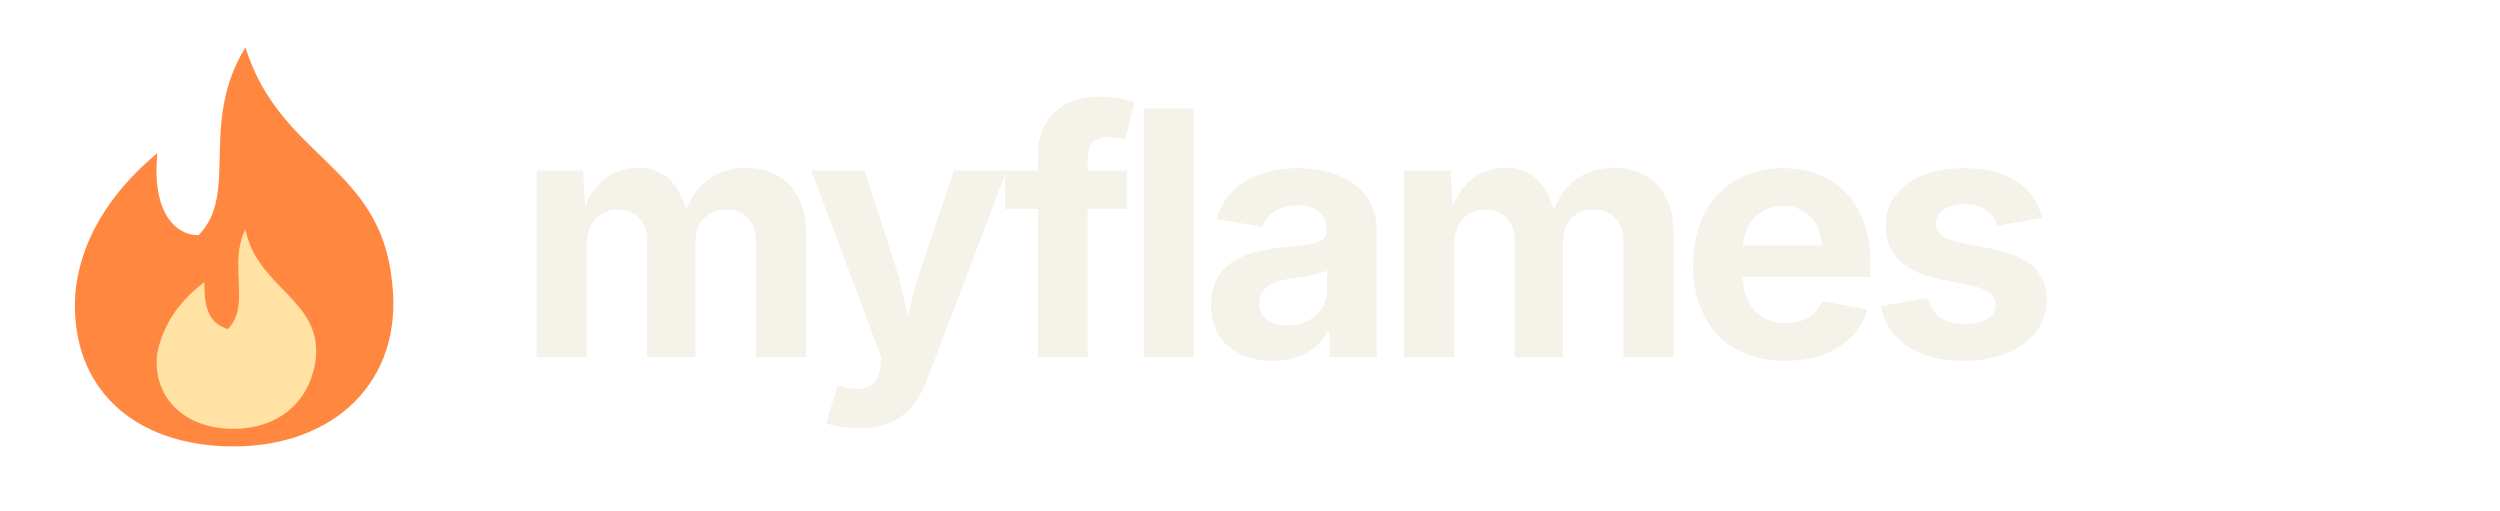
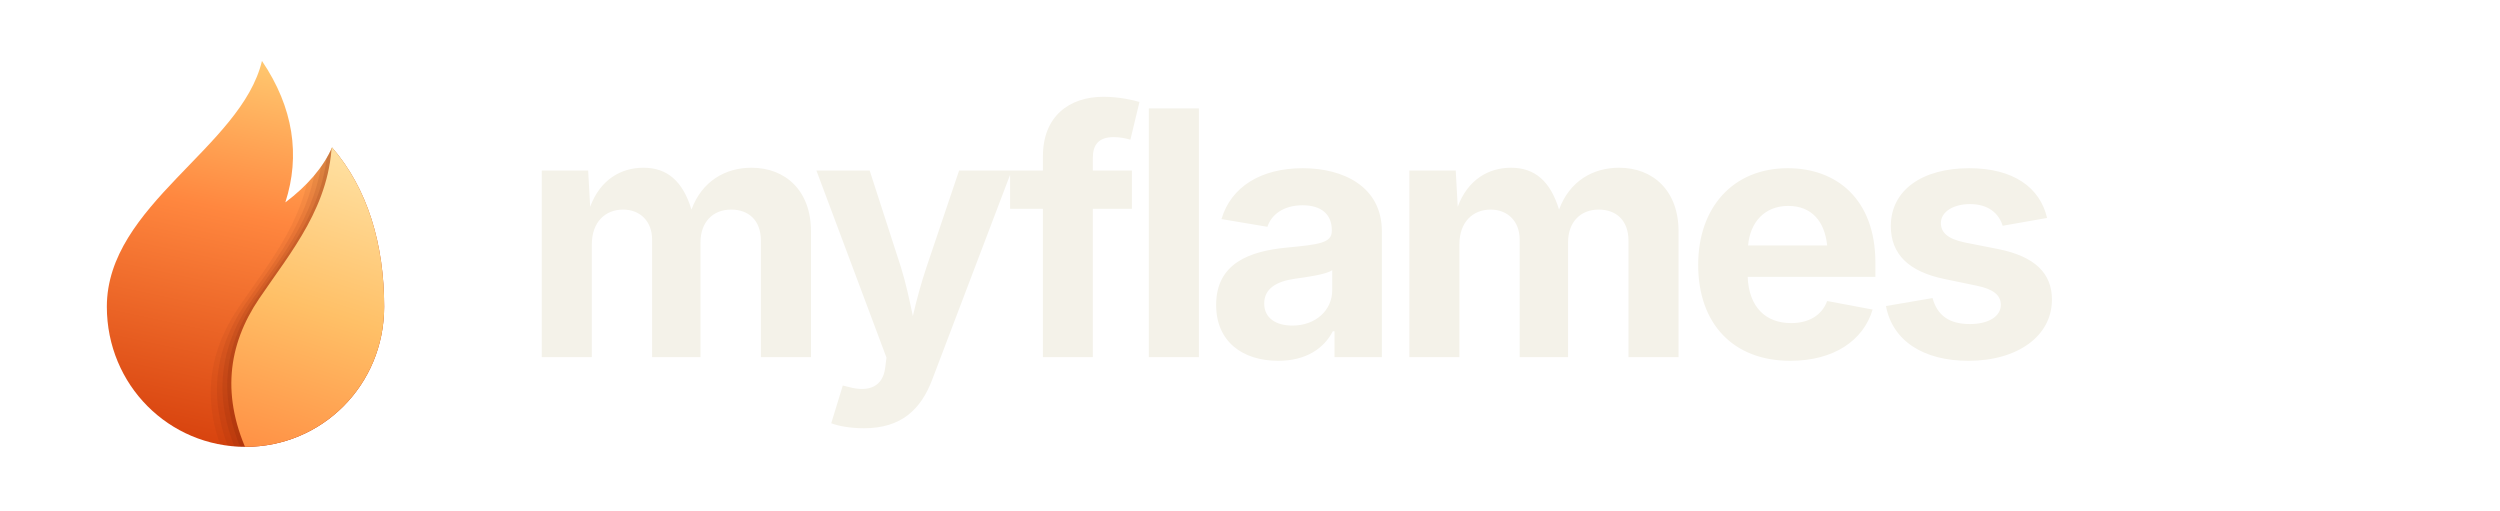
- <svg xmlns="http://www.w3.org/2000/svg" width="490" height="100" viewBox="0 0 490 100">
-   <g transform="translate(9 7) scale(1.15)">
-     <path d="M34 2C40 21 57 22 59 42C61 59 49 70 32 70C15 70 4 60 5 44C6 33 13 25 19 20C18 30 22 34 26 34C33 27 26 15 34 2Z" fill="#FF873F" />
-     <path d="M34 33C36 43 47 45 46 55C45 63 39 67 32 67C23 67 18 61 19 54C20 49 23 45 27 42C27 47 28 49 31 50C35 46 31 39 34 33Z" fill="#FFE2A4" />
+ <svg xmlns="http://www.w3.org/2000/svg" width="490" height="100" viewBox="0 0 490 100" fill="none">
+   <defs>
+     <clipPath id="mf_c3_d_clip">
+       <path d="M 34.78 3.4 C 40.12 11.29 41.28 19.41 38.73 27.3 C 42.44 24.52 45.22 21.27 46.62 18.02 C 52.65 24.98 55.43 34.38 55.43 44.93 C 55.43 58.16 44.93 68.6 32 68.6 C 19.07 68.6 8.57 58.16 8.57 44.93 C 8.57 27.76 31.3 18.02 34.78 3.4 Z" />
+     </clipPath>
+     <linearGradient id="mf_c3_d_back" x1="33.16" y1="3.64" x2="19.24" y2="68.6" gradientUnits="userSpaceOnUse">
+       <stop offset="0%" stop-color="#FFC66E" />
+       <stop offset="38%" stop-color="#FF873F" />
+       <stop offset="100%" stop-color="#D6400C" />
+     </linearGradient>
+     <linearGradient id="mf_c3_d_front" x1="48.24" y1="17.56" x2="32" y2="68.6" gradientUnits="userSpaceOnUse">
+       <stop offset="0%" stop-color="#FFE2A4" />
+       <stop offset="52%" stop-color="#FFC067" />
+       <stop offset="100%" stop-color="#FF9145" />
+     </linearGradient>
+   </defs>
+   <g transform="translate(11 8) scale(1.16)">
+     <g clip-path="url(#mf_c3_d_clip)">
+       <rect x="6" y="1" width="52" height="70" fill="url(#mf_c3_d_back)" />
+       <path d="M 43.14 17.9 C 43.02 29.27 36.18 37.16 30.84 45.05 C 25.5 52.94 24.34 61.75 29.22 71.84 L 59.84 70.34 L 59.84 16.4 Z" fill="#5E1800" fill-opacity="0.06" />
+       <path d="M 44.18 17.44 C 44.06 28.81 37.22 36.7 31.88 44.58 C 26.55 52.47 25.39 61.29 30.26 71.38 L 59.84 70.34 L 59.84 16.4 Z" fill="#5E1800" fill-opacity="0.08" />
+       <path d="M 45.11 17.03 C 44.99 28.4 38.15 36.29 32.81 44.18 C 27.48 52.07 26.32 60.88 31.19 70.97 L 59.84 70.34 L 59.84 16.4 Z" fill="#5E1800" fill-opacity="0.10" />
+       <path d="M 45.92 16.69 C 45.8 28.05 38.96 35.94 33.62 43.83 C 28.29 51.72 27.13 60.53 32 70.63 L 59.84 70.34 L 59.84 16.4 Z" fill="#5E1800" fill-opacity="0.12" />
+       <path d="M 46.62 16.4 C 46.5 27.76 39.66 35.65 34.32 43.54 C 28.98 51.43 27.82 60.24 32.7 70.34 L 59.84 70.34 L 59.84 16.4 Z" fill="url(#mf_c3_d_front)" />
+     </g>
  </g>
-   <text x="101" y="70" fill="#F4F2E9" font-family="Inter,-apple-system,BlinkMacSystemFont,Segoe UI,sans-serif" font-size="67" font-weight="650" letter-spacing="-3">myflames</text>
+   <text x="102" y="70" fill="#F4F2E9" font-family="Inter,-apple-system,BlinkMacSystemFont,Segoe UI,sans-serif" font-size="67" font-weight="650" letter-spacing="-3">myflames</text>
</svg>
